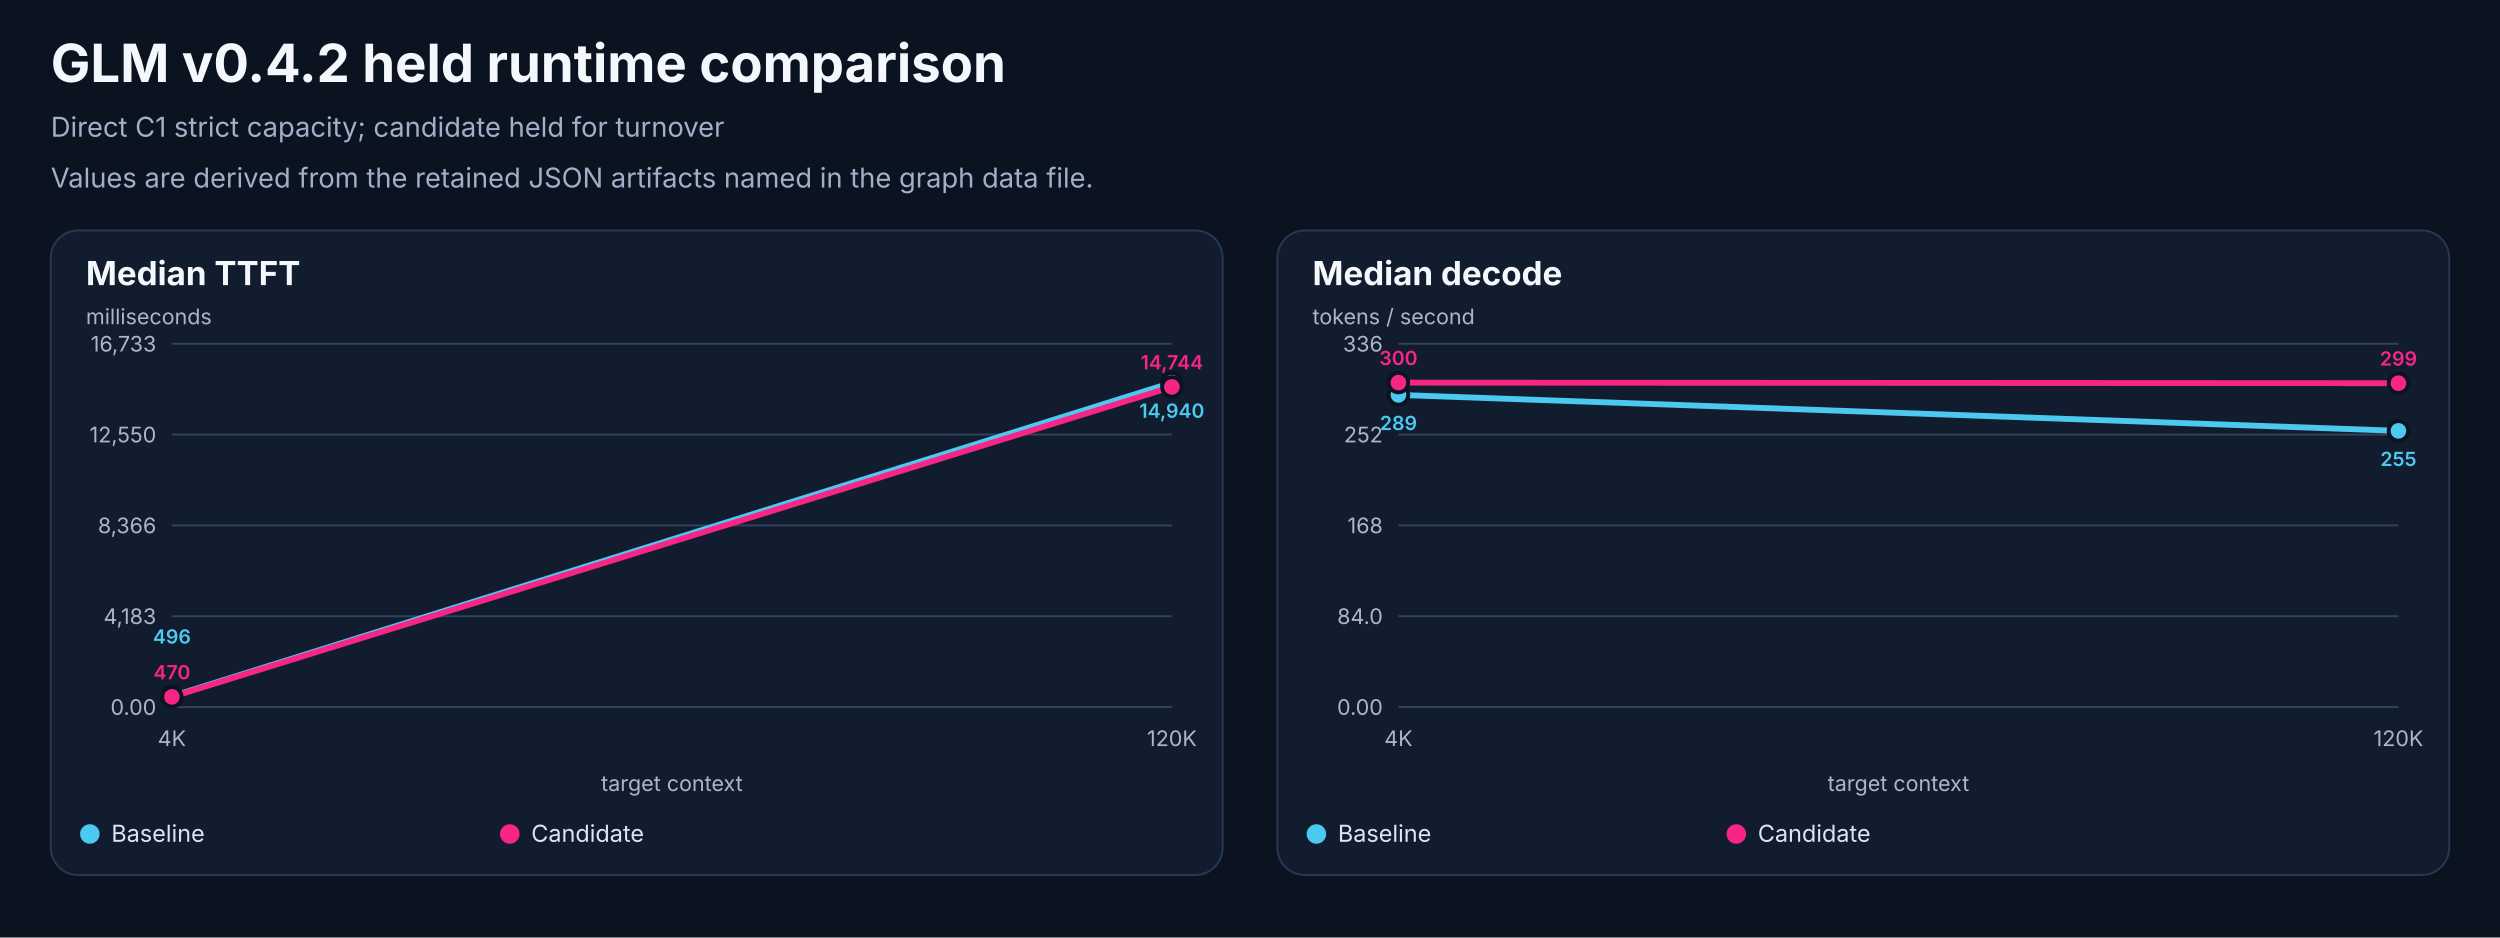
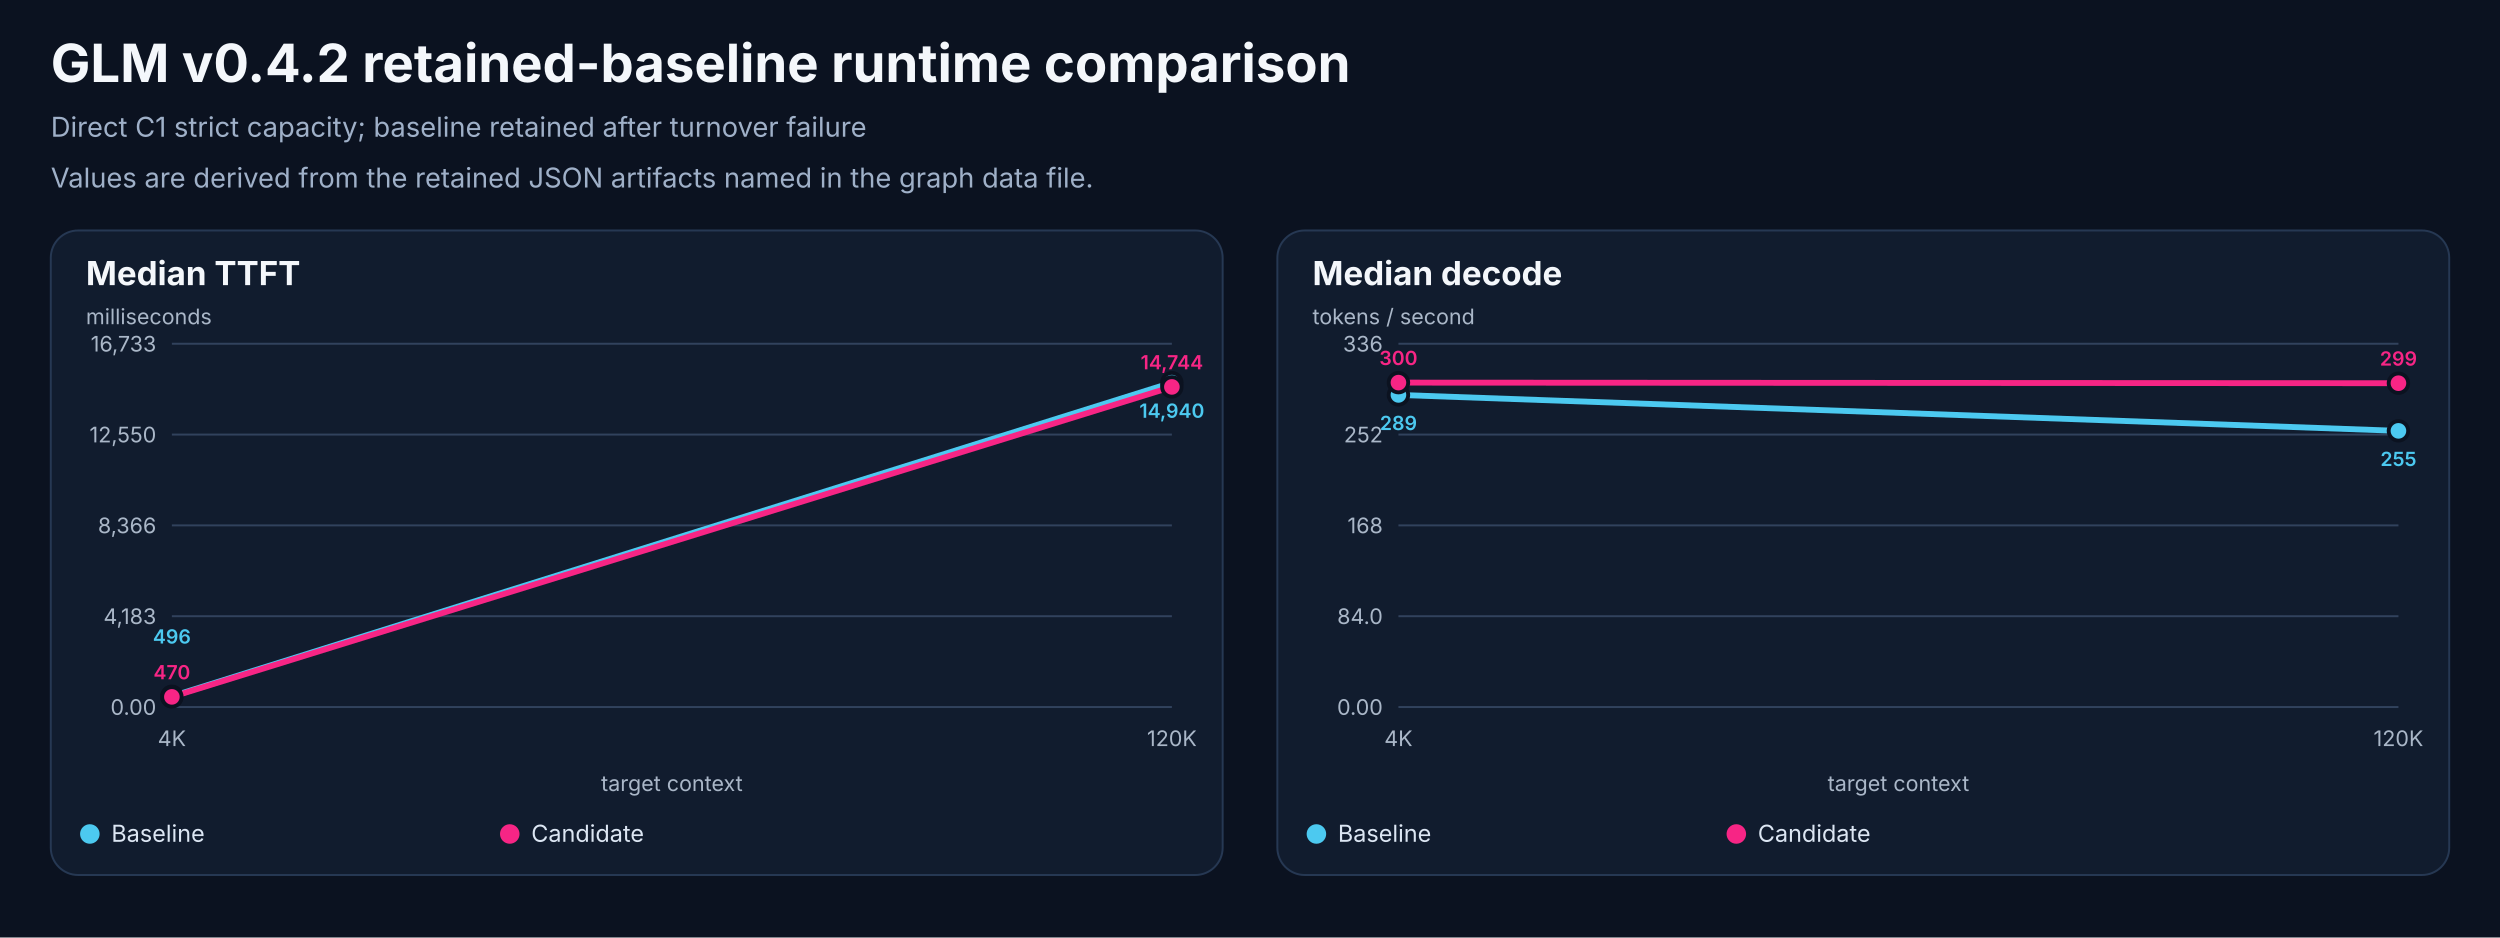
<svg xmlns="http://www.w3.org/2000/svg" data-anvil-schema="anvil-serving.benchmark-graph-data/v1" width="1280" height="480" viewBox="0 0 1280 480" role="img" aria-labelledby="title desc">
  <style>text{font-family:Inter,Segoe UI,Arial,sans-serif}.title{font-size:27px;font-weight:700}.sub{font-size:14px;fill:#9fb0c8}.panel-title{font-size:17px;font-weight:650}.axis{font-size:11px;fill:#aab7c8}.value{font-size:10px;font-weight:600}.legend{font-size:12px}.grid{stroke:#31425d;stroke-width:1}.line{fill:none;stroke-width:3}.dot{stroke:#0b1220;stroke-width:2}</style>
  <rect width="1280" height="480" fill="#0b1220" />
-   <text x="26" y="42" class="title" fill="#f4f7fb">GLM v0.4.2 held runtime comparison</text>
-   <text x="26" y="70" class="sub">Direct C1 strict capacity; candidate held for turnover</text>
+   <text x="26" y="42" class="title" fill="#f4f7fb">GLM v0.4.2 retained-baseline runtime comparison</text>
+   <text x="26" y="70" class="sub">Direct C1 strict capacity; baseline retained after turnover failure</text>
  <text x="26" y="96" class="sub">Values are derived from the retained JSON artifacts named in the graph data file.</text>
  <rect x="26" y="118" width="600" height="330" rx="14" fill="#111c2e" stroke="#263853" />
  <text x="44" y="146" class="panel-title" fill="#f4f7fb">Median TTFT</text>
  <text x="44" y="166" class="axis">milliseconds</text>
  <line x1="88" y1="362.0" x2="600" y2="362.0" class="grid" />
  <text x="80" y="366.0" text-anchor="end" class="axis">0.00</text>
  <line x1="88" y1="315.5" x2="600" y2="315.5" class="grid" />
  <text x="80" y="319.5" text-anchor="end" class="axis">4,183</text>
  <line x1="88" y1="269.0" x2="600" y2="269.0" class="grid" />
  <text x="80" y="273.0" text-anchor="end" class="axis">8,366</text>
  <line x1="88" y1="222.5" x2="600" y2="222.5" class="grid" />
  <text x="80" y="226.5" text-anchor="end" class="axis">12,550</text>
  <line x1="88" y1="176.0" x2="600" y2="176.0" class="grid" />
  <text x="80" y="180.0" text-anchor="end" class="axis">16,733</text>
  <text x="88.0" y="382" text-anchor="middle" class="axis">4K</text>
  <text x="600.0" y="382" text-anchor="middle" class="axis">120K</text>
  <text x="344.0" y="405" text-anchor="middle" class="axis">target context</text>
  <polyline points="88.0,356.5 600.0,195.9" class="line" stroke="#4cc9f0" />
  <circle cx="88.0" cy="356.5" r="5" class="dot" fill="#4cc9f0" />
  <text x="88.0" y="329.5" text-anchor="middle" class="value" fill="#4cc9f0">496</text>
  <circle cx="600.0" cy="195.9" r="5" class="dot" fill="#4cc9f0" />
  <text x="600.0" y="213.9" text-anchor="middle" class="value" fill="#4cc9f0">14,940</text>
  <circle cx="46" cy="427" r="5" fill="#4cc9f0" />
  <text x="57" y="431" class="legend" fill="#dce6f3">Baseline</text>
  <polyline points="88.0,356.8 600.0,198.1" class="line" stroke="#f72585" />
  <circle cx="88.0" cy="356.8" r="5" class="dot" fill="#f72585" />
  <text x="88.0" y="347.8" text-anchor="middle" class="value" fill="#f72585">470</text>
  <circle cx="600.0" cy="198.1" r="5" class="dot" fill="#f72585" />
  <text x="600.0" y="189.1" text-anchor="middle" class="value" fill="#f72585">14,744</text>
  <circle cx="261" cy="427" r="5" fill="#f72585" />
  <text x="272" y="431" class="legend" fill="#dce6f3">Candidate</text>
  <rect x="654" y="118" width="600" height="330" rx="14" fill="#111c2e" stroke="#263853" />
  <text x="672" y="146" class="panel-title" fill="#f4f7fb">Median decode</text>
  <text x="672" y="166" class="axis">tokens / second</text>
  <line x1="716" y1="362.0" x2="1228" y2="362.0" class="grid" />
  <text x="708" y="366.0" text-anchor="end" class="axis">0.00</text>
  <line x1="716" y1="315.5" x2="1228" y2="315.5" class="grid" />
  <text x="708" y="319.5" text-anchor="end" class="axis">84.0</text>
  <line x1="716" y1="269.0" x2="1228" y2="269.0" class="grid" />
  <text x="708" y="273.0" text-anchor="end" class="axis">168</text>
  <line x1="716" y1="222.5" x2="1228" y2="222.5" class="grid" />
  <text x="708" y="226.5" text-anchor="end" class="axis">252</text>
  <line x1="716" y1="176.0" x2="1228" y2="176.0" class="grid" />
  <text x="708" y="180.0" text-anchor="end" class="axis">336</text>
  <text x="716.0" y="382" text-anchor="middle" class="axis">4K</text>
  <text x="1228.0" y="382" text-anchor="middle" class="axis">120K</text>
  <text x="972.0" y="405" text-anchor="middle" class="axis">target context</text>
  <polyline points="716.0,202.2 1228.0,220.6" class="line" stroke="#4cc9f0" />
  <circle cx="716.0" cy="202.2" r="5" class="dot" fill="#4cc9f0" />
  <text x="716.0" y="220.2" text-anchor="middle" class="value" fill="#4cc9f0">289</text>
  <circle cx="1228.0" cy="220.6" r="5" class="dot" fill="#4cc9f0" />
  <text x="1228.0" y="238.6" text-anchor="middle" class="value" fill="#4cc9f0">255</text>
  <circle cx="674" cy="427" r="5" fill="#4cc9f0" />
  <text x="685" y="431" class="legend" fill="#dce6f3">Baseline</text>
  <polyline points="716.0,195.9 1228.0,196.2" class="line" stroke="#f72585" />
  <circle cx="716.0" cy="195.9" r="5" class="dot" fill="#f72585" />
  <text x="716.0" y="186.9" text-anchor="middle" class="value" fill="#f72585">300</text>
  <circle cx="1228.0" cy="196.2" r="5" class="dot" fill="#f72585" />
  <text x="1228.0" y="187.2" text-anchor="middle" class="value" fill="#f72585">299</text>
  <circle cx="889" cy="427" r="5" fill="#f72585" />
  <text x="900" y="431" class="legend" fill="#dce6f3">Candidate</text>
</svg>
